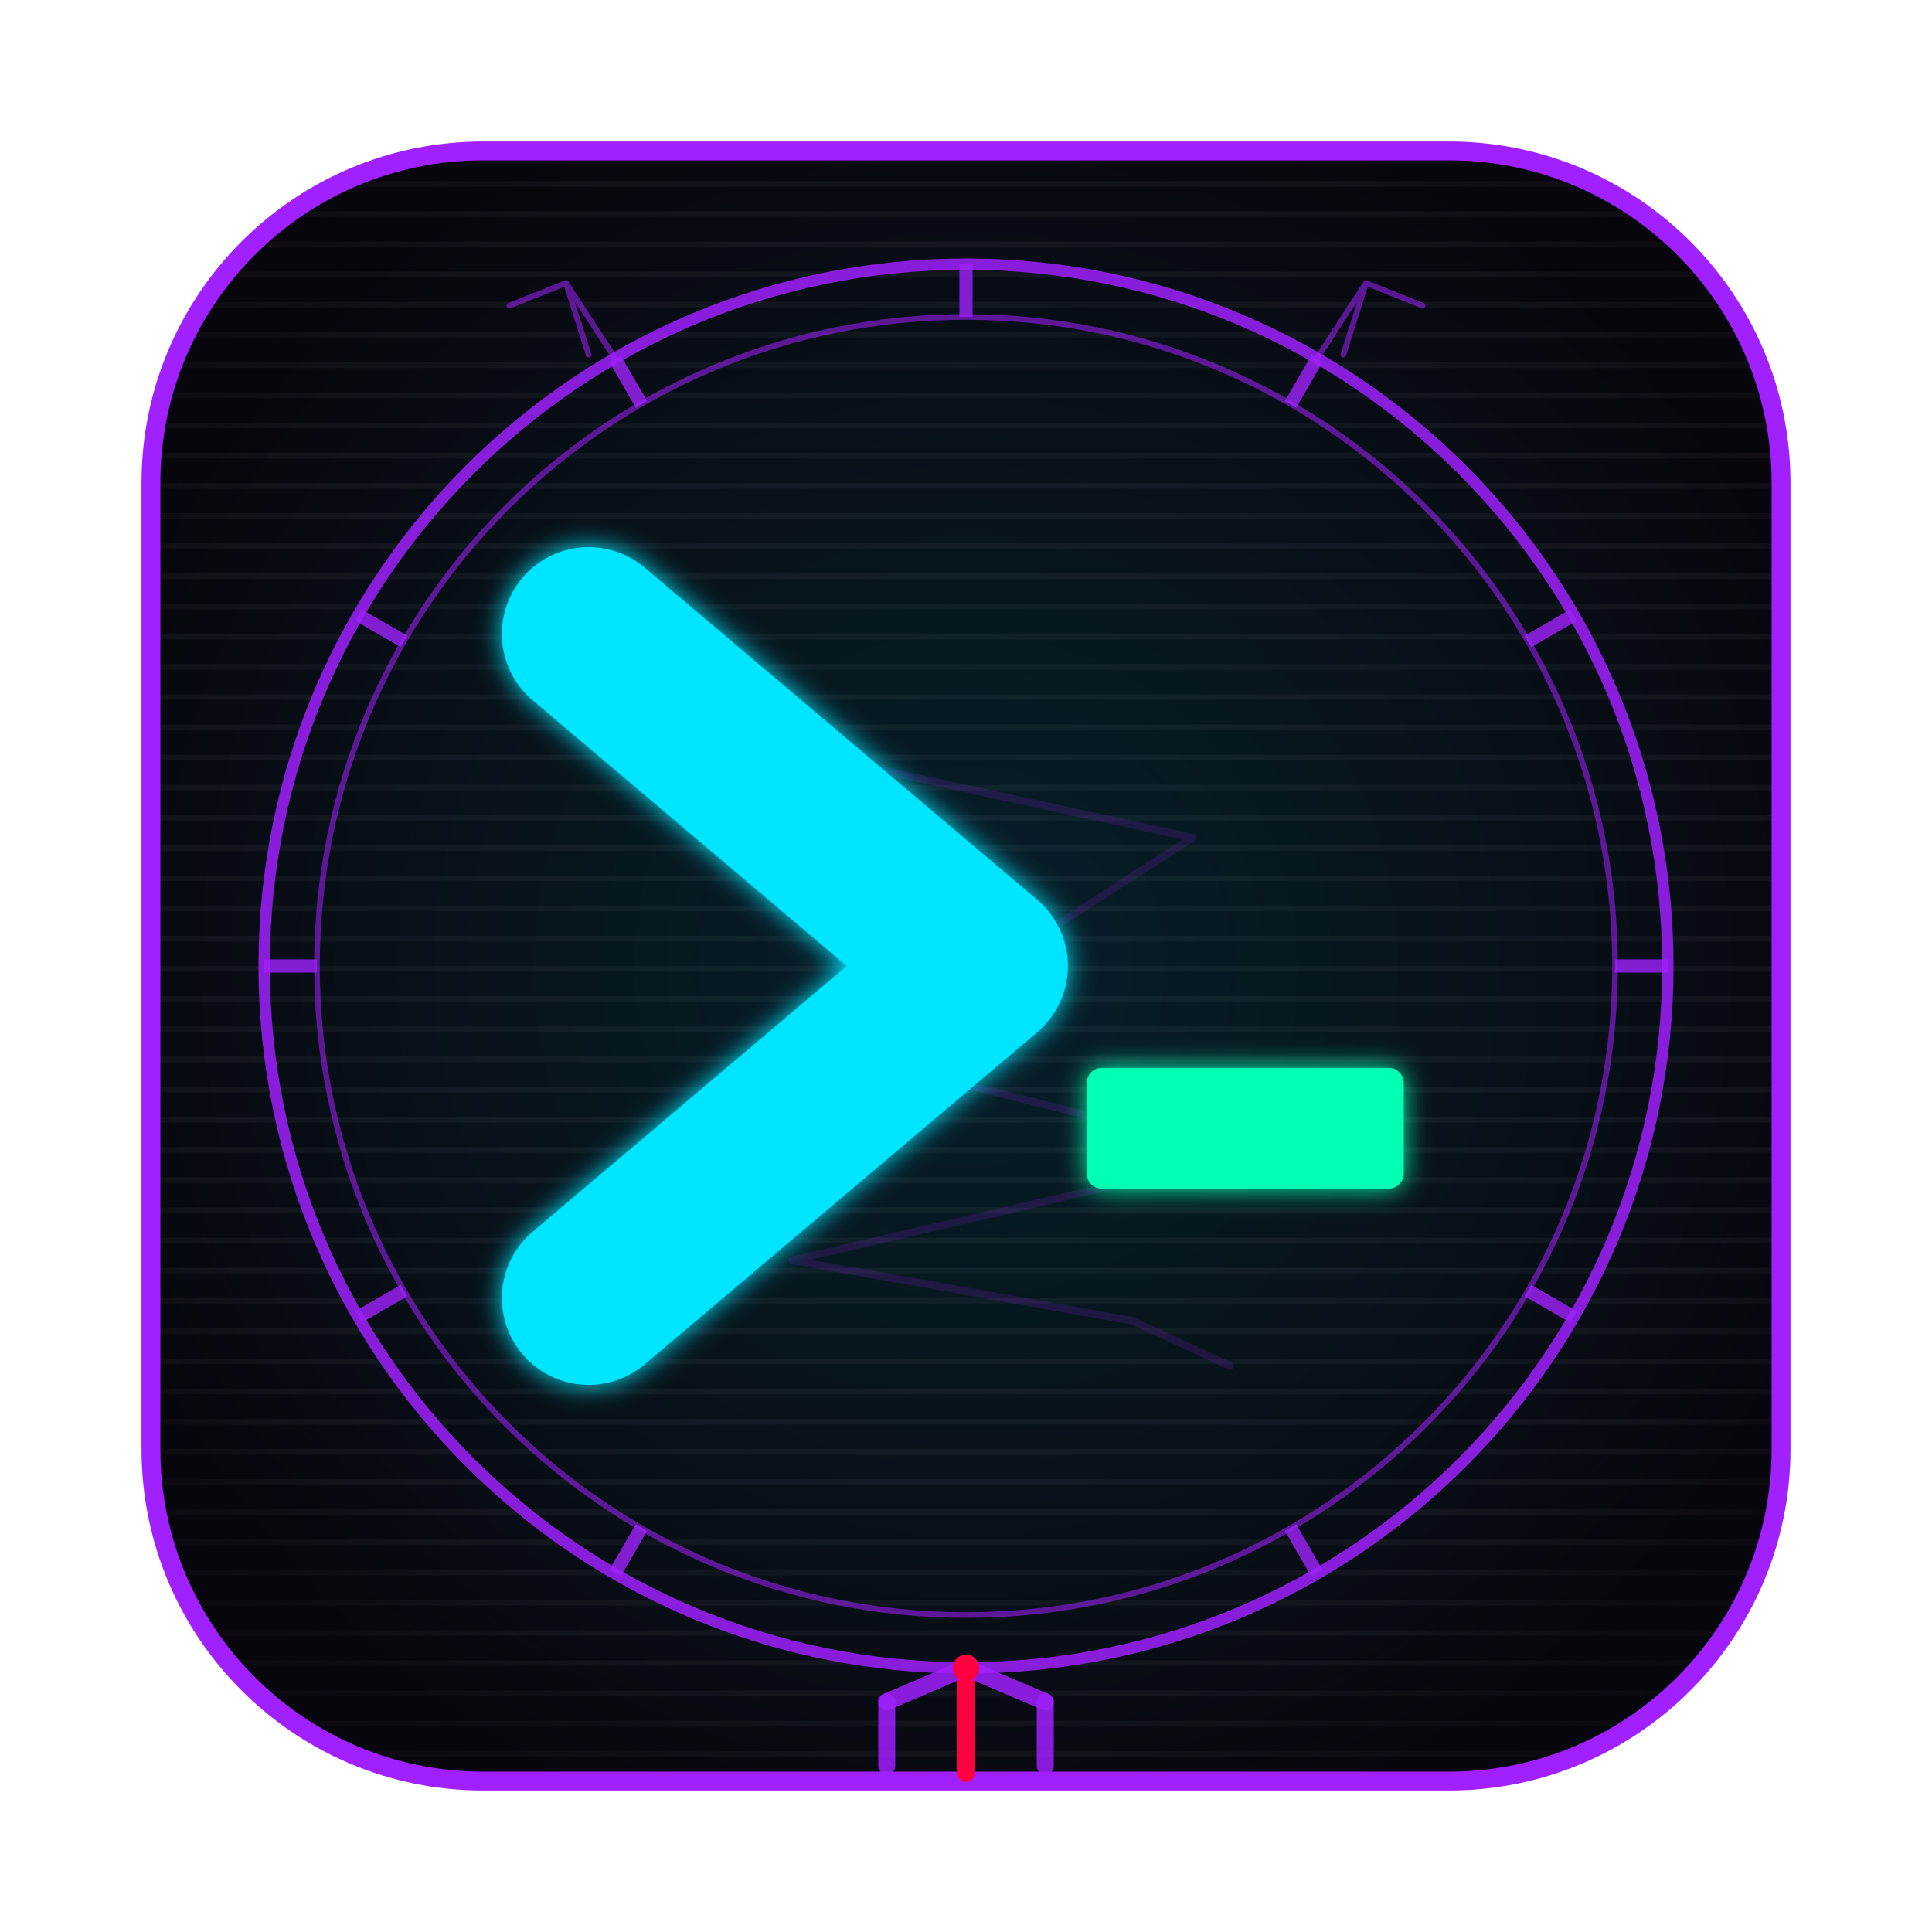
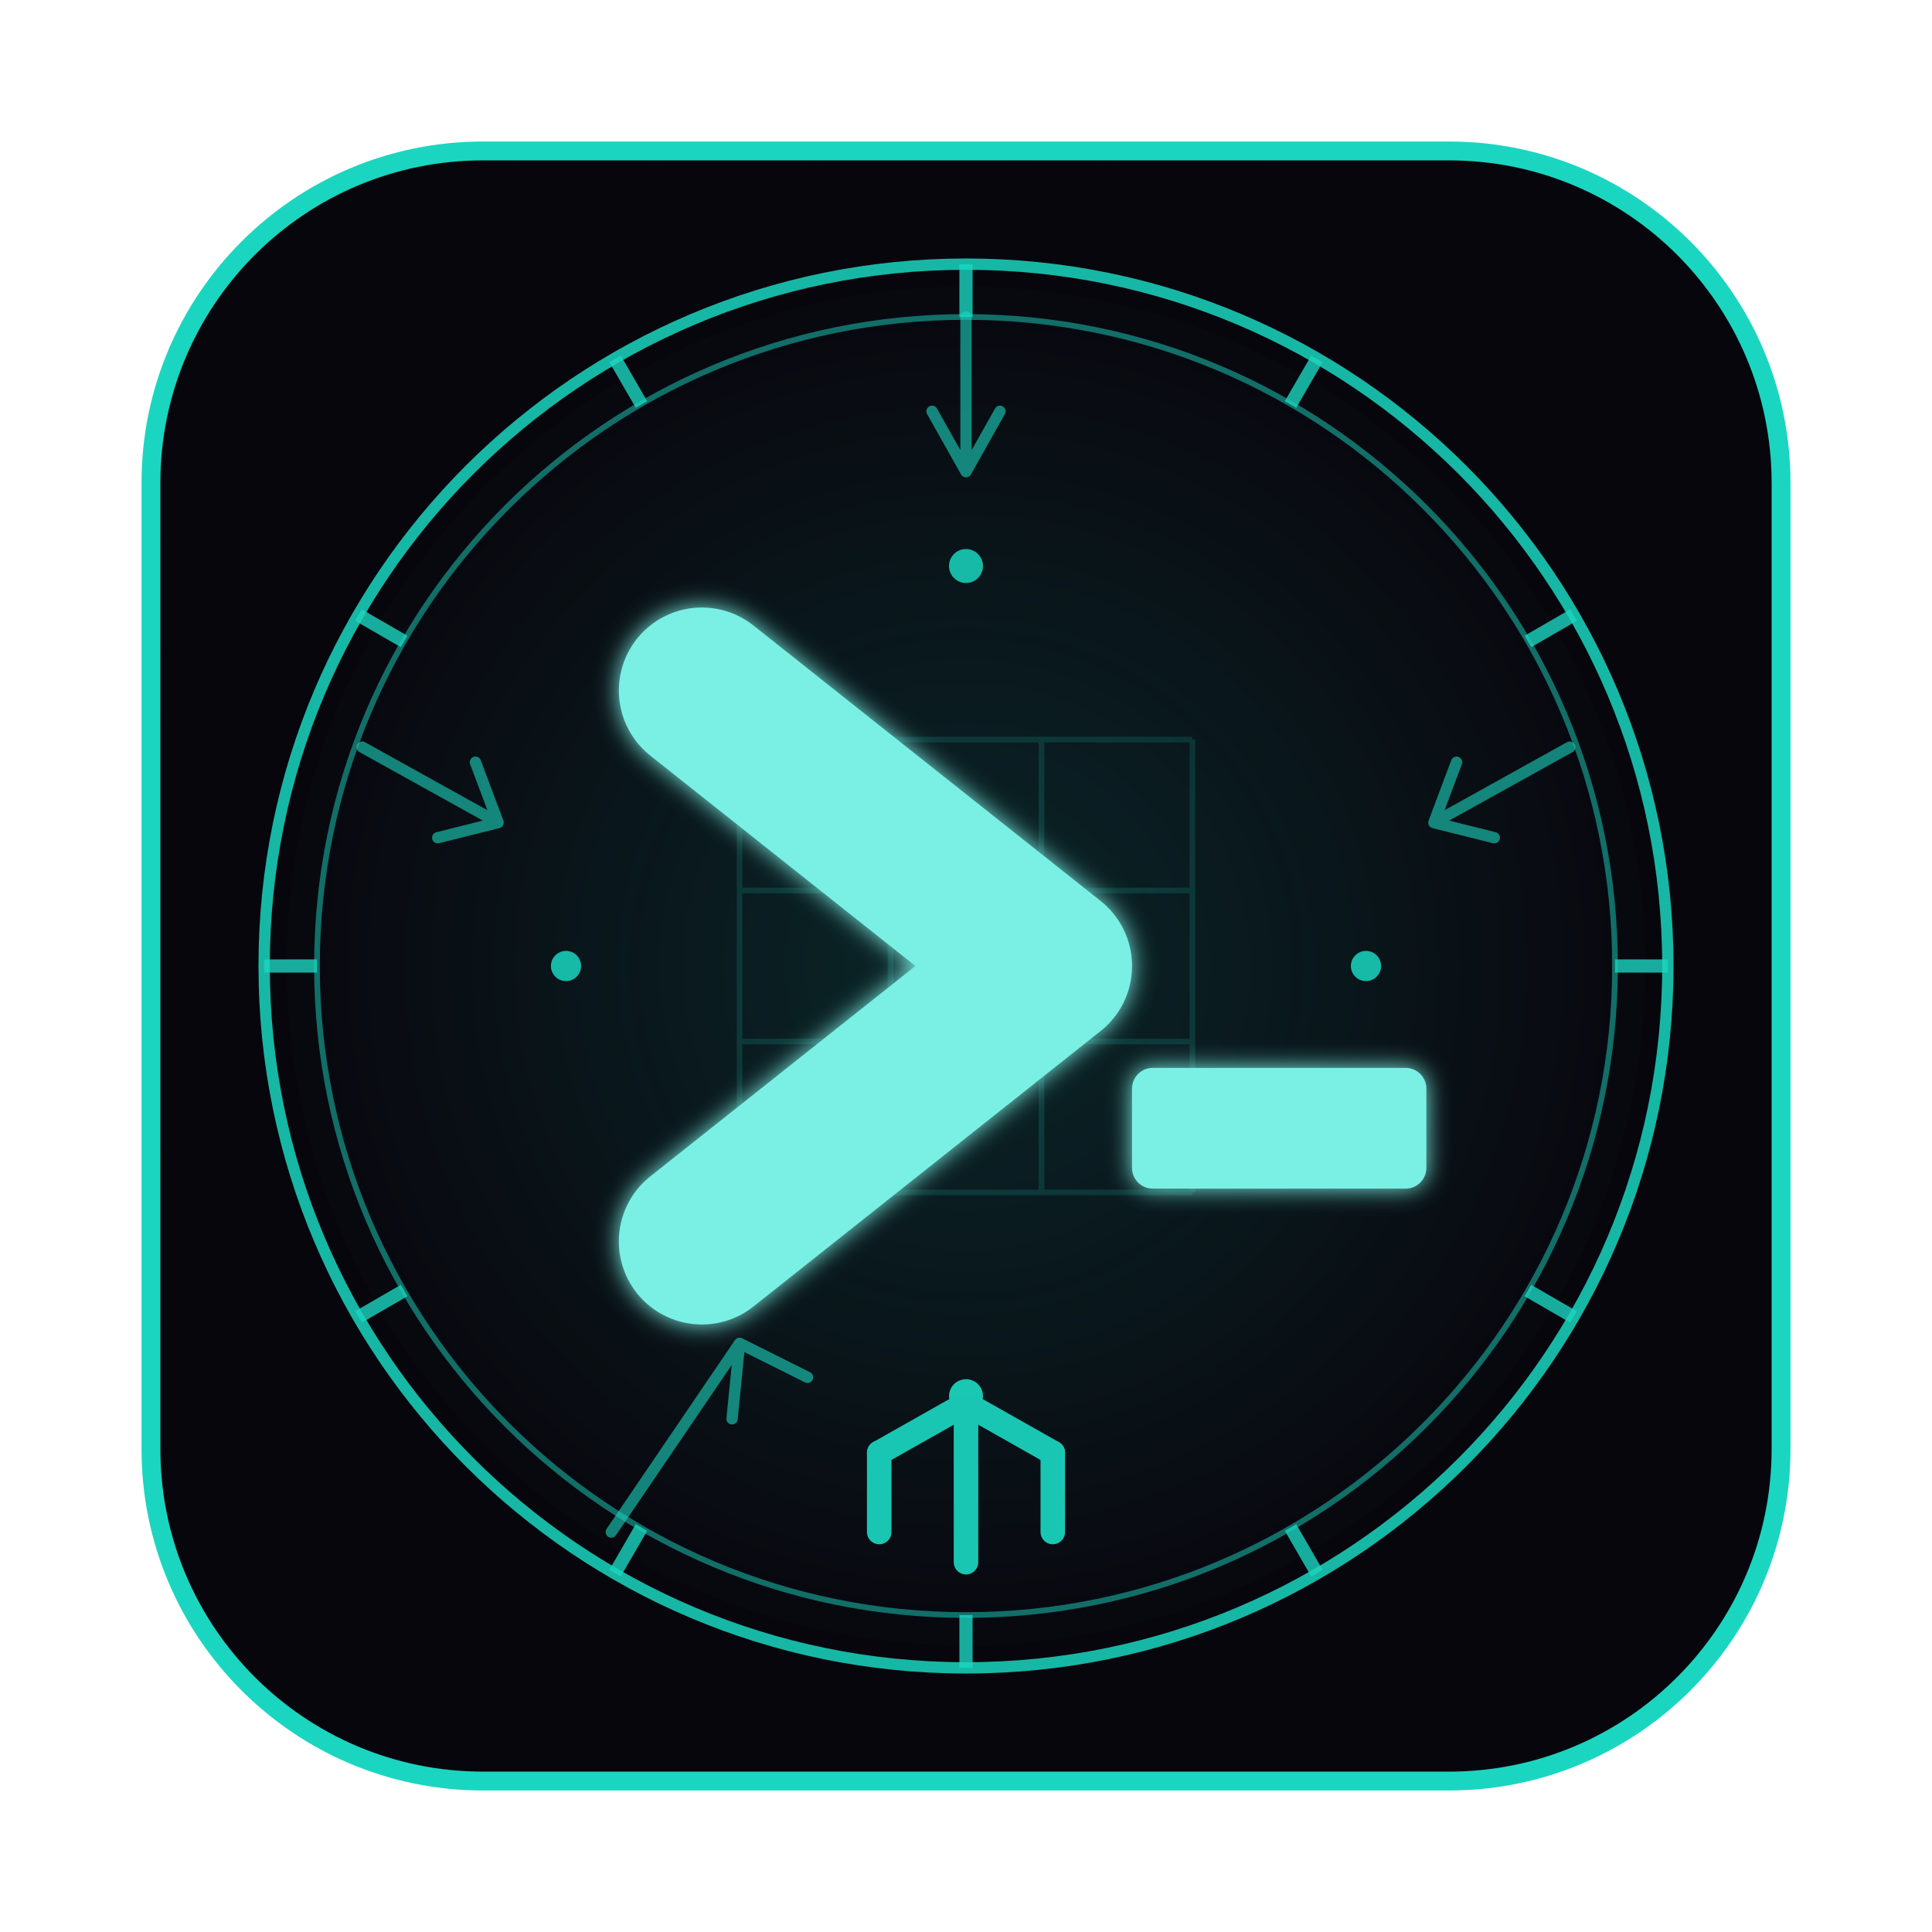
- <svg xmlns="http://www.w3.org/2000/svg" width="1024" height="1024" viewBox="0 0 1024 1024" role="img" aria-label="C0PL4ND app icon — app icon">
+ <svg xmlns="http://www.w3.org/2000/svg" width="1024" height="1024" viewBox="0 0 1024 1024" role="img" aria-label="C0PL4ND app icon">
  <defs>
-     <pattern id="ca-scan" width="16" height="16" patternUnits="userSpaceOnUse">
-       <rect width="16" height="16" fill="#08060d" />
-       <rect width="16" height="3" fill="#f0eef5" opacity="0.045" />
-     </pattern>
-     <radialGradient id="ca-vig" cx="50%" cy="46%" r="64%">
+     <radialGradient id="vig" cx="50%" cy="48%" r="62%">
      <stop offset="0%" stop-color="#08060d" stop-opacity="0" />
-       <stop offset="78%" stop-color="#08060d" stop-opacity="0" />
-       <stop offset="100%" stop-color="#08060d" stop-opacity="0.6" />
+       <stop offset="74%" stop-color="#08060d" stop-opacity="0" />
+       <stop offset="100%" stop-color="#08060d" stop-opacity="0.65" />
    </radialGradient>
-     <radialGradient id="ca-glow" cx="50%" cy="50%" r="56%">
-       <stop offset="0%" stop-color="#00e5ff" stop-opacity="0.12" />
-       <stop offset="100%" stop-color="#00e5ff" stop-opacity="0" />
+     <radialGradient id="bloom" cx="50%" cy="50%" r="52%">
+       <stop offset="0%" stop-color="#1ad6c0" stop-opacity="0.16" />
+       <stop offset="100%" stop-color="#1ad6c0" stop-opacity="0" />
    </radialGradient>
-     <filter id="ca-phos" x="-20%" y="-20%" width="140%" height="140%">
-       <feGaussianBlur stdDeviation="7" result="b" />
+     <filter id="phos" x="-25%" y="-25%" width="150%" height="150%">
+       <feGaussianBlur stdDeviation="6" result="b" />
      <feMerge>
        <feMergeNode in="b" />
        <feMergeNode in="SourceGraphic" />
      </feMerge>
    </filter>
-     <clipPath id="ca-clip">
+     <clipPath id="clip">
      <rect x="80" y="80" width="864" height="864" rx="176" />
    </clipPath>
  </defs>
  <rect x="80" y="80" width="864" height="864" rx="176" fill="#08060d" />
-   <g clip-path="url(#ca-clip)">
-     <rect x="80" y="80" width="864" height="864" fill="url(#ca-scan)" />
-     <rect x="80" y="80" width="864" height="864" fill="url(#ca-glow)" />
-     <g stroke="#a020ff" stroke-width="4" fill="none" opacity="0.16" stroke-linecap="round" stroke-linejoin="round">
-       <circle cx="392" cy="392" r="9" fill="#a020ff" stroke="none" />
-       <path d="M392 392 L632 444 L452 560 L660 612 L420 668 L600 700" />
-       <line x1="600" y1="700" x2="652" y2="724" />
+   <g clip-path="url(#clip)">
+     <circle cx="512" cy="512" r="360" fill="url(#bloom)" />
+     <g stroke="#1ad6c0" stroke-width="3" opacity="0.15">
+       <line x1="392" y1="392" x2="632" y2="392" />
+       <line x1="392" y1="472" x2="632" y2="472" />
+       <line x1="392" y1="552" x2="632" y2="552" />
+       <line x1="392" y1="632" x2="632" y2="632" />
+       <line x1="392" y1="392" x2="392" y2="632" />
+       <line x1="472" y1="392" x2="472" y2="632" />
+       <line x1="552" y1="392" x2="552" y2="632" />
+       <line x1="632" y1="392" x2="632" y2="632" />
    </g>
-     <rect x="80" y="80" width="864" height="864" fill="url(#ca-vig)" />
+     <rect x="80" y="80" width="864" height="864" fill="url(#vig)" />
  </g>
-   <rect x="80" y="80" width="864" height="864" rx="176" fill="none" stroke="#a020ff" stroke-width="10" />
-   <g stroke="#a020ff" fill="none">
+   <rect x="80" y="80" width="864" height="864" rx="176" fill="none" stroke="#1ad6c0" stroke-width="10" />
+   <g stroke="#1ad6c0" fill="none">
    <circle cx="512" cy="512" r="372" stroke-width="6" opacity="0.85" />
-     <circle cx="512" cy="512" r="344" stroke-width="3" opacity="0.55" />
+     <circle cx="512" cy="512" r="344" stroke-width="3" opacity="0.5" />
    <g stroke-width="7" opacity="0.8">
      <line x1="512" y1="140" x2="512" y2="168" />
      <line x1="698" y1="190.2" x2="684" y2="214.4" />
      <line x1="834" y1="326" x2="809.8" y2="340" />
      <line x1="884" y1="512" x2="856" y2="512" />
      <line x1="834" y1="698" x2="809.8" y2="684" />
      <line x1="698" y1="833.8" x2="684" y2="809.6" />
      <line x1="326" y1="833.8" x2="340" y2="809.6" />
      <line x1="190" y1="698" x2="214.2" y2="684" />
      <line x1="140" y1="512" x2="168" y2="512" />
      <line x1="190" y1="326" x2="214.2" y2="340" />
      <line x1="326" y1="190.2" x2="340" y2="214.4" />
-     </g>
-     <g stroke-width="3" opacity="0.55" stroke-linecap="round">
-       <path d="M698 190 L724 150 L712 188 M724 150 L754 162" />
-       <path d="M326 190 L300 150 L312 188 M300 150 L270 162" />
+       <line x1="512" y1="856" x2="512" y2="884" />
    </g>
  </g>
-   <g fill="none" stroke-linecap="round" stroke-linejoin="round">
-     <path d="M512 884 L512 940" stroke="#ff0040" stroke-width="9" />
-     <path d="M470 902 L470 936 M554 902 L554 936" stroke="#a020ff" stroke-width="9" opacity="0.85" />
-     <path d="M470 902 L512 884 L554 902" stroke="#a020ff" stroke-width="9" opacity="0.85" />
-     <circle cx="512" cy="884" r="7" fill="#ff0040" stroke="none" />
+   <g stroke="#1ad6c0" stroke-width="6" fill="none" opacity="0.6" stroke-linecap="round" stroke-linejoin="round">
+     <path d="M512 168 L512 250 M494 218 L512 250 L530 218" />
+     <path d="M832 396 L760 436 M772 404 L760 436 L792 444" />
+     <path d="M324 812 L392 712 M428 730 L392 712 L388 752" />
+     <path d="M192 396 L264 436 M232 444 L264 436 L252 404" />
  </g>
-   <g filter="url(#ca-phos)">
-     <path d="M312 336 L520 512 L312 688" fill="none" stroke="#00e5ff" stroke-width="92" stroke-linecap="round" stroke-linejoin="round" />
-     <rect x="576" y="566" width="168" height="64" rx="8" fill="#00ffb3" />
+   <g fill="#1ad6c0" opacity="0.85">
+     <circle cx="512" cy="300" r="9" />
+     <circle cx="300" cy="512" r="8" />
+     <circle cx="724" cy="512" r="8" />
+   </g>
+   <g stroke="#1ad6c0" stroke-width="13" stroke-linecap="round" stroke-linejoin="round" fill="none" opacity="0.92">
+     <path d="M512 740 L512 828" />
+     <path d="M466 770 L466 812 M558 770 L558 812" />
+     <path d="M466 770 L512 744 L558 770" />
+     <circle cx="512" cy="740" r="9" fill="#1ad6c0" stroke="none" />
+   </g>
+   <g filter="url(#phos)">
+     <path d="M372 366 L556 512 L372 658" fill="none" stroke="#7af0e4" stroke-width="88" stroke-linecap="round" stroke-linejoin="round" />
+     <rect x="600" y="566" width="156" height="64" rx="11" fill="#7af0e4" />
  </g>
</svg>
